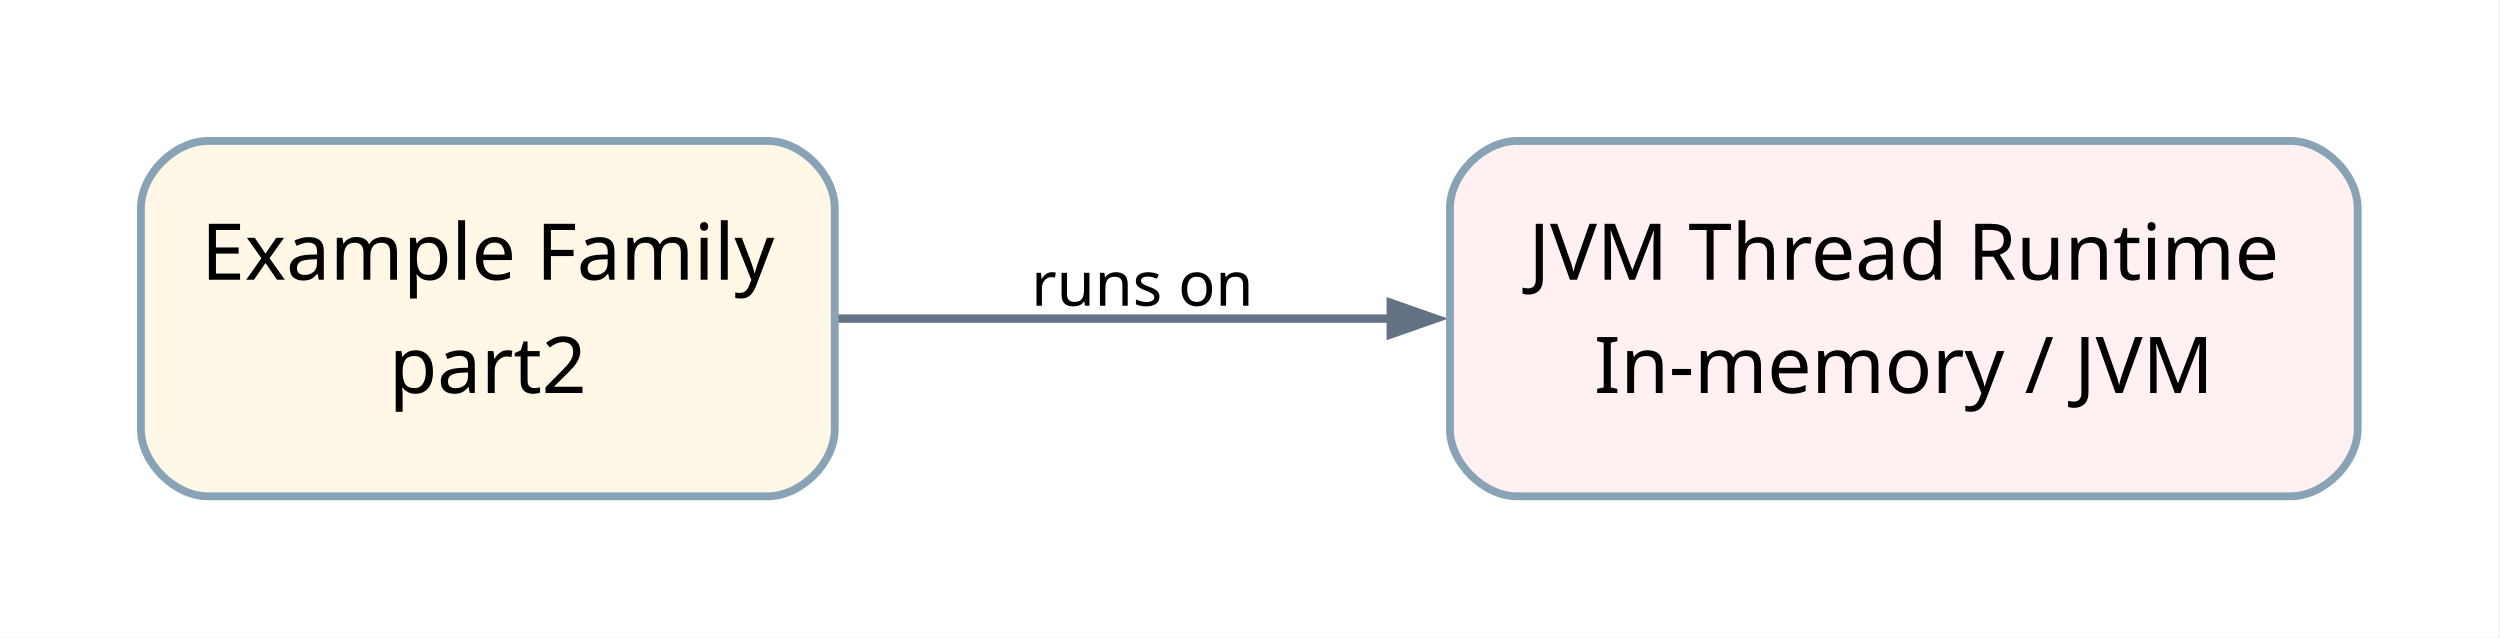
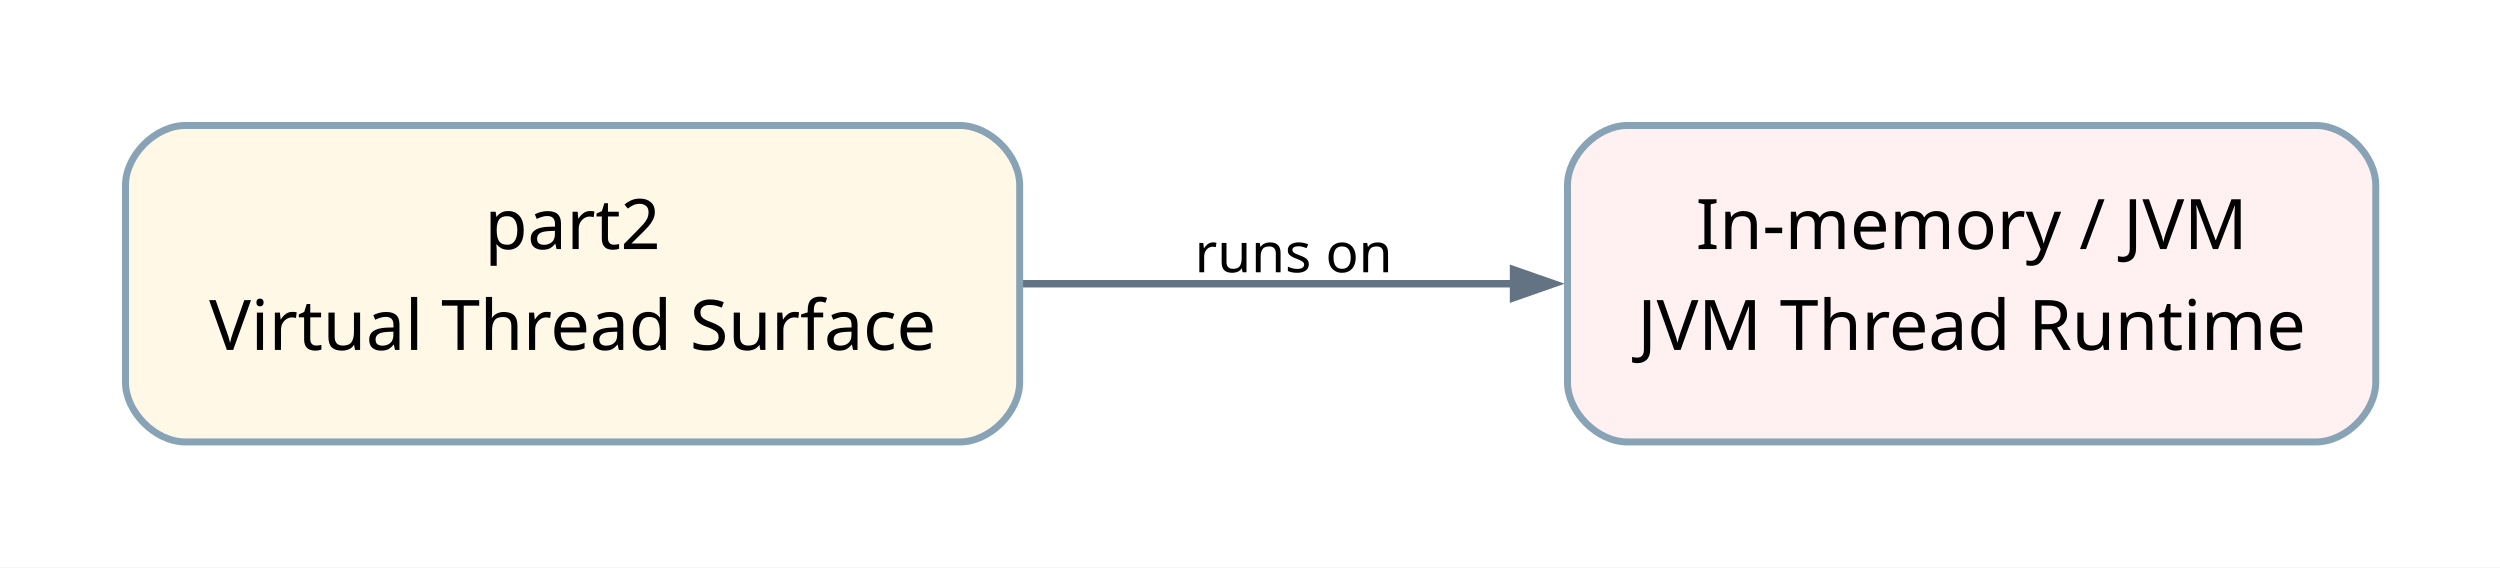
- <svg xmlns="http://www.w3.org/2000/svg" width="447pt" height="114pt" viewBox="0.00 0.00 447.00 114.00">
+ <svg xmlns="http://www.w3.org/2000/svg" width="502pt" height="114pt" viewBox="0.00 0.00 502.00 114.00">
  <g id="graph0" class="graph" transform="scale(1 1) rotate(0) translate(25.2 88.74)">
-     <polygon fill="white" stroke="none" points="-25.2,25.2 -25.2,-88.74 421.55,-88.74 421.55,25.2 -25.2,25.2" />
+     <polygon fill="white" stroke="none" points="-25.2,25.2 -25.2,-88.74 477.05,-88.74 477.05,25.2 -25.2,25.2" />
    <g id="edge1" class="edge">
-       <path fill="none" stroke="#637383" stroke-width="1.5" d="M124.61,-31.77C124.61,-31.77 223.47,-31.77 223.47,-31.77" />
-       <polygon fill="#637383" stroke="#637383" stroke-width="1.5" points="223.47,-34.57 231.47,-31.77 223.47,-28.97 223.47,-34.57" />
-       <text xml:space="preserve" text-anchor="middle" x="179.05" y="-34.07" font-family="Comic Mono" font-size="11.00">runs on</text>
+       <path fill="none" stroke="#637383" stroke-width="1.5" d="M180.21,-31.77C180.21,-31.77 278.72,-31.77 278.72,-31.77" />
+       <polygon fill="#637383" stroke="#637383" stroke-width="1.5" points="278.72,-34.57 286.72,-31.77 278.72,-28.97 278.72,-34.57" />
+       <text xml:space="preserve" text-anchor="middle" x="234.55" y="-34.07" font-family="Comic Mono" font-size="11.00">runs on</text>
    </g>
    <g id="node1" class="node">
-       <path fill="#fff8e7" stroke="#88a3b5" stroke-width="1.4" d="M112.05,-63.54C112.05,-63.54 12,-63.54 12,-63.54 6,-63.54 0,-57.54 0,-51.54 0,-51.54 0,-12 0,-12 0,-6 6,0 12,0 12,0 112.05,0 112.05,0 118.05,0 124.05,-6 124.05,-12 124.05,-12 124.05,-51.54 124.05,-51.54 124.05,-57.54 118.05,-63.54 112.05,-63.54" />
-       <text xml:space="preserve" text-anchor="middle" x="62.02" y="-38.72" font-family="Architects Daughter" font-size="14.00">Example Family</text>
-       <text xml:space="preserve" text-anchor="middle" x="62.02" y="-18.47" font-family="Architects Daughter" font-size="14.00">part2</text>
+       <path fill="#fff8e7" stroke="#88a3b5" stroke-width="1.4" d="M167.55,-63.54C167.55,-63.54 12,-63.54 12,-63.54 6,-63.54 0,-57.54 0,-51.54 0,-51.54 0,-12 0,-12 0,-6 6,0 12,0 12,0 167.55,0 167.55,0 173.55,0 179.55,-6 179.55,-12 179.55,-12 179.55,-51.54 179.55,-51.54 179.55,-57.54 173.55,-63.54 167.55,-63.54" />
+       <text xml:space="preserve" text-anchor="middle" x="89.77" y="-38.72" font-family="Architects Daughter" font-size="14.00">part2</text>
+       <text xml:space="preserve" text-anchor="middle" x="89.77" y="-18.47" font-family="Architects Daughter" font-size="14.00">Virtual Thread Surface</text>
    </g>
    <g id="node2" class="node">
-       <path fill="#fff1f1" stroke="#88a3b5" stroke-width="1.4" d="M384.35,-63.54C384.35,-63.54 246.05,-63.54 246.05,-63.54 240.05,-63.54 234.05,-57.54 234.05,-51.54 234.05,-51.54 234.05,-12 234.05,-12 234.05,-6 240.05,0 246.05,0 246.05,0 384.35,0 384.35,0 390.35,0 396.35,-6 396.35,-12 396.35,-12 396.35,-51.54 396.35,-51.54 396.35,-57.54 390.35,-63.54 384.35,-63.54" />
-       <text xml:space="preserve" text-anchor="middle" x="315.2" y="-38.72" font-family="Architects Daughter" font-size="14.00">JVM Thread Runtime</text>
-       <text xml:space="preserve" text-anchor="middle" x="315.2" y="-18.47" font-family="Architects Daughter" font-size="14.00">In-memory / JVM</text>
+       <path fill="#fff1f1" stroke="#88a3b5" stroke-width="1.4" d="M439.85,-63.54C439.85,-63.54 301.55,-63.54 301.55,-63.54 295.55,-63.54 289.55,-57.54 289.55,-51.54 289.55,-51.54 289.55,-12 289.55,-12 289.55,-6 295.55,0 301.55,0 301.55,0 439.85,0 439.85,0 445.85,0 451.85,-6 451.85,-12 451.85,-12 451.85,-51.54 451.85,-51.54 451.85,-57.54 445.85,-63.54 439.85,-63.54" />
+       <text xml:space="preserve" text-anchor="middle" x="370.7" y="-38.72" font-family="Architects Daughter" font-size="14.00">In-memory / JVM</text>
+       <text xml:space="preserve" text-anchor="middle" x="370.7" y="-18.47" font-family="Architects Daughter" font-size="14.00">JVM Thread Runtime</text>
    </g>
  </g>
</svg>
